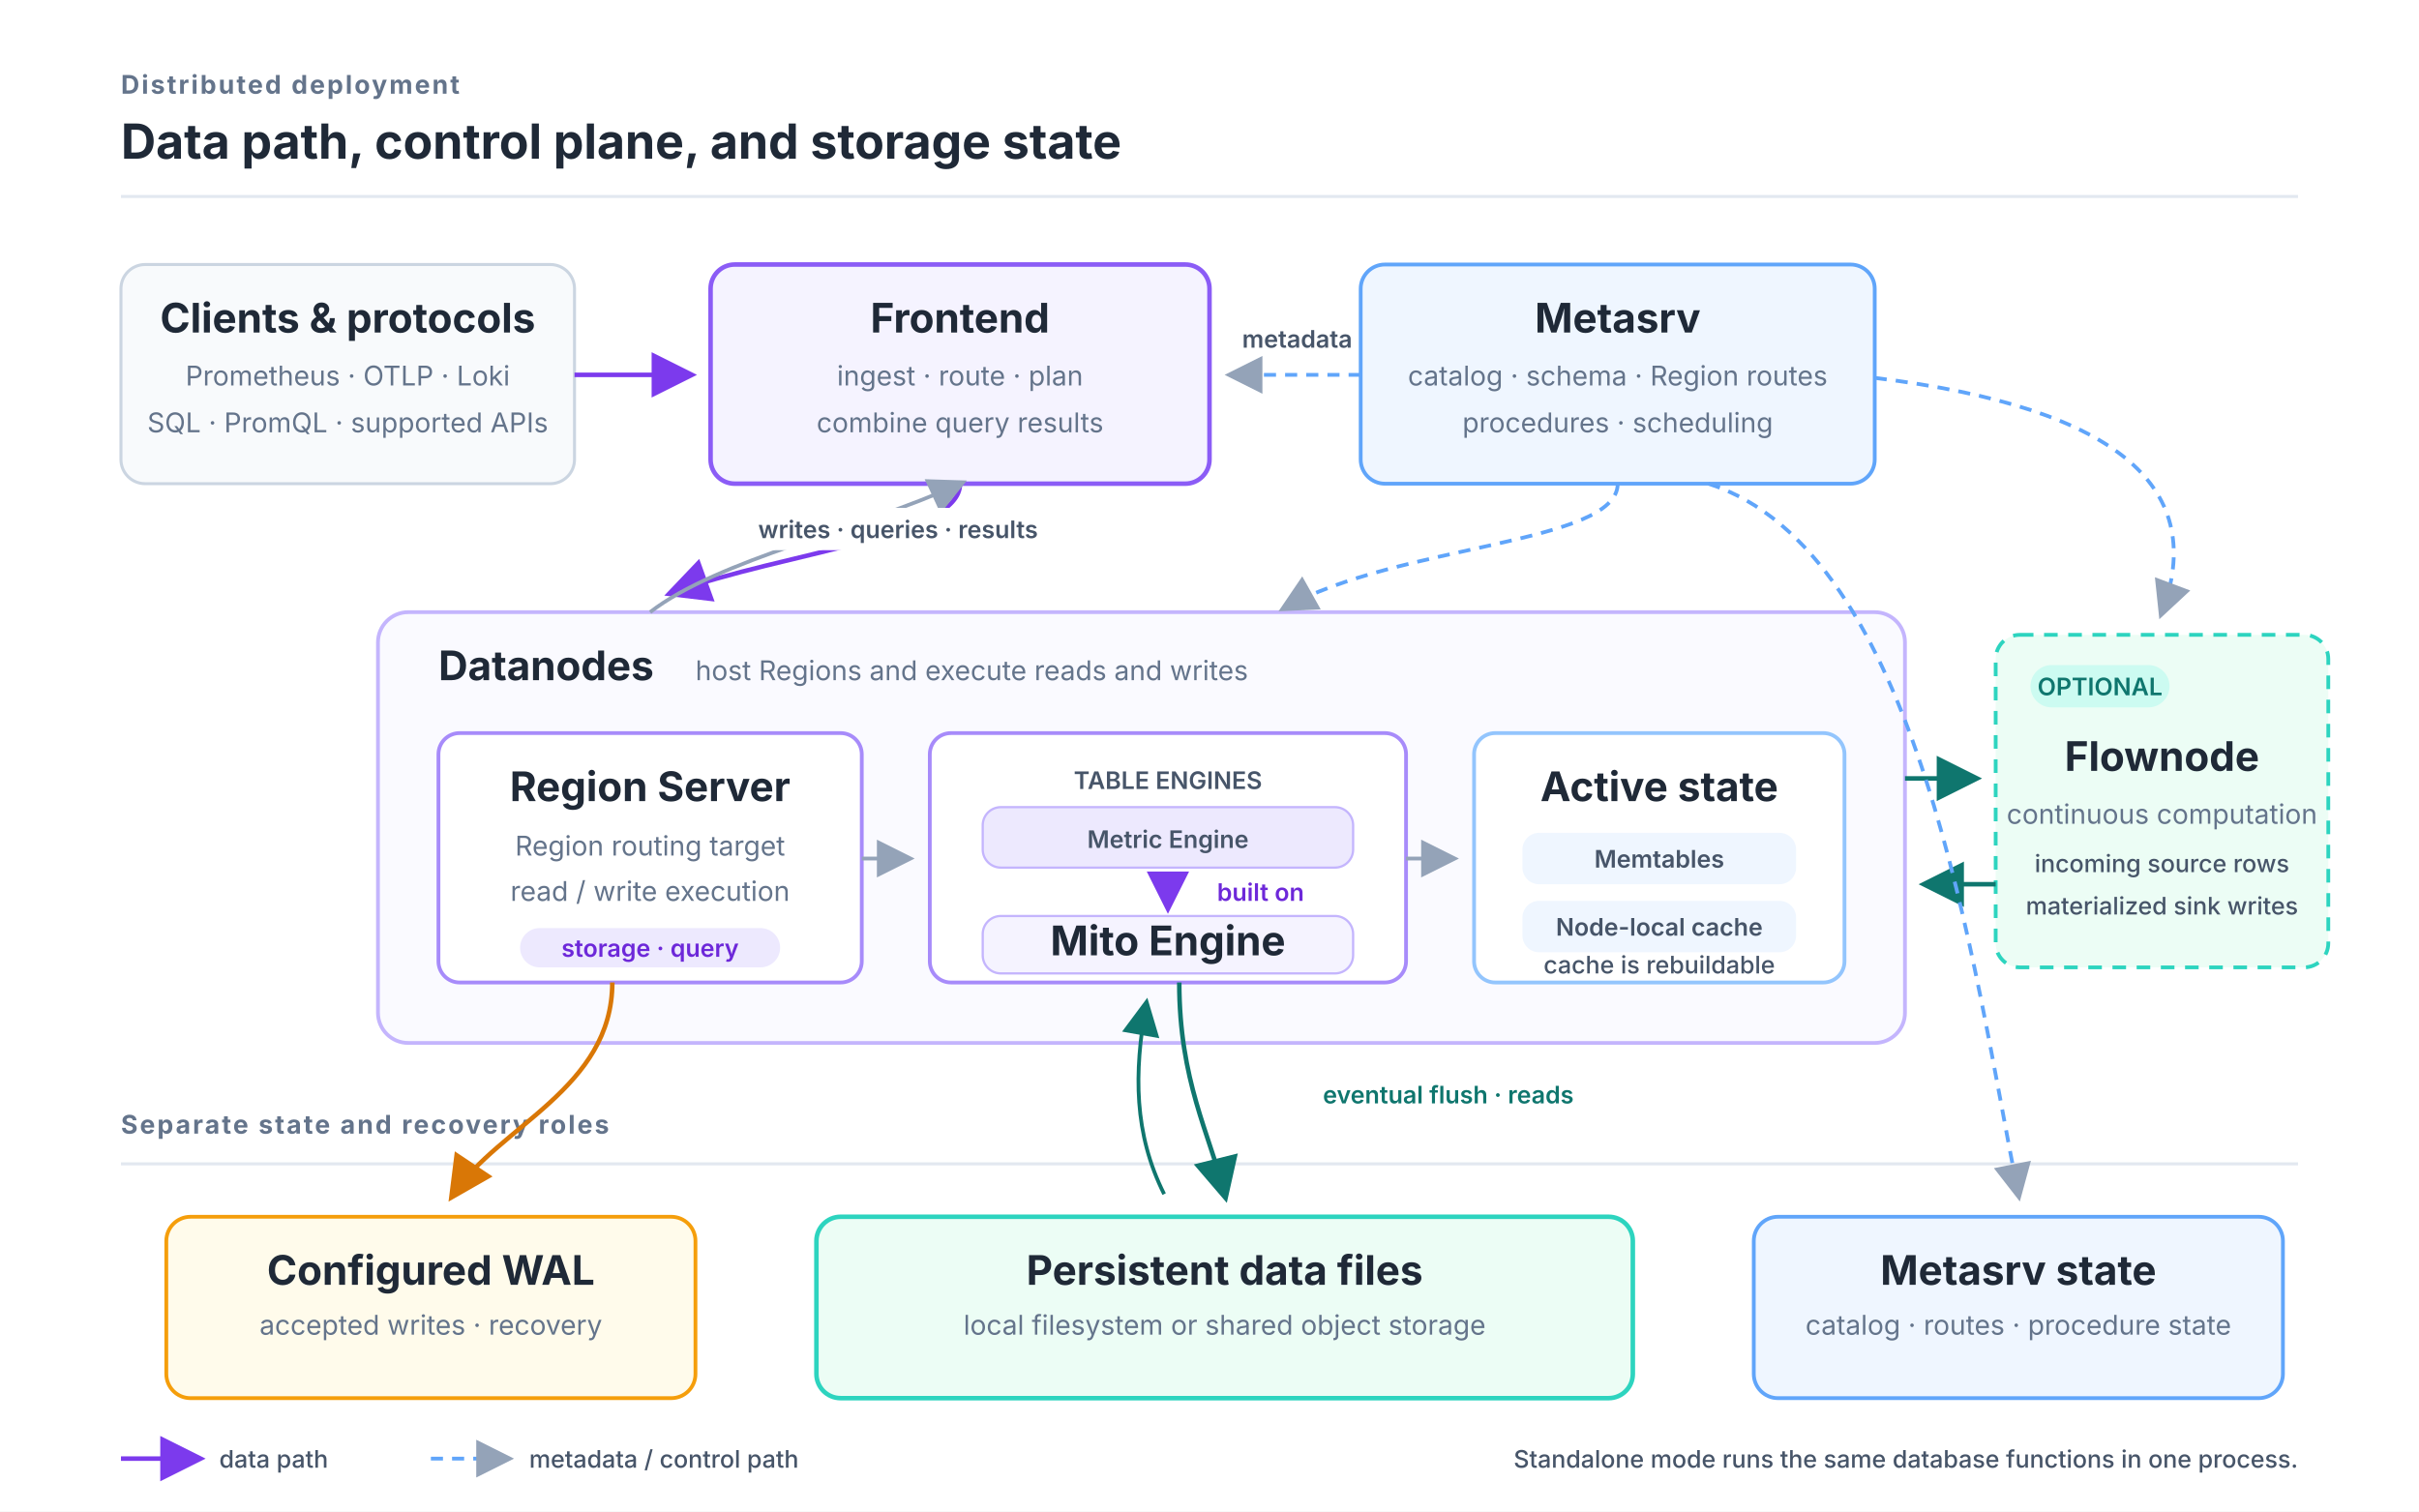
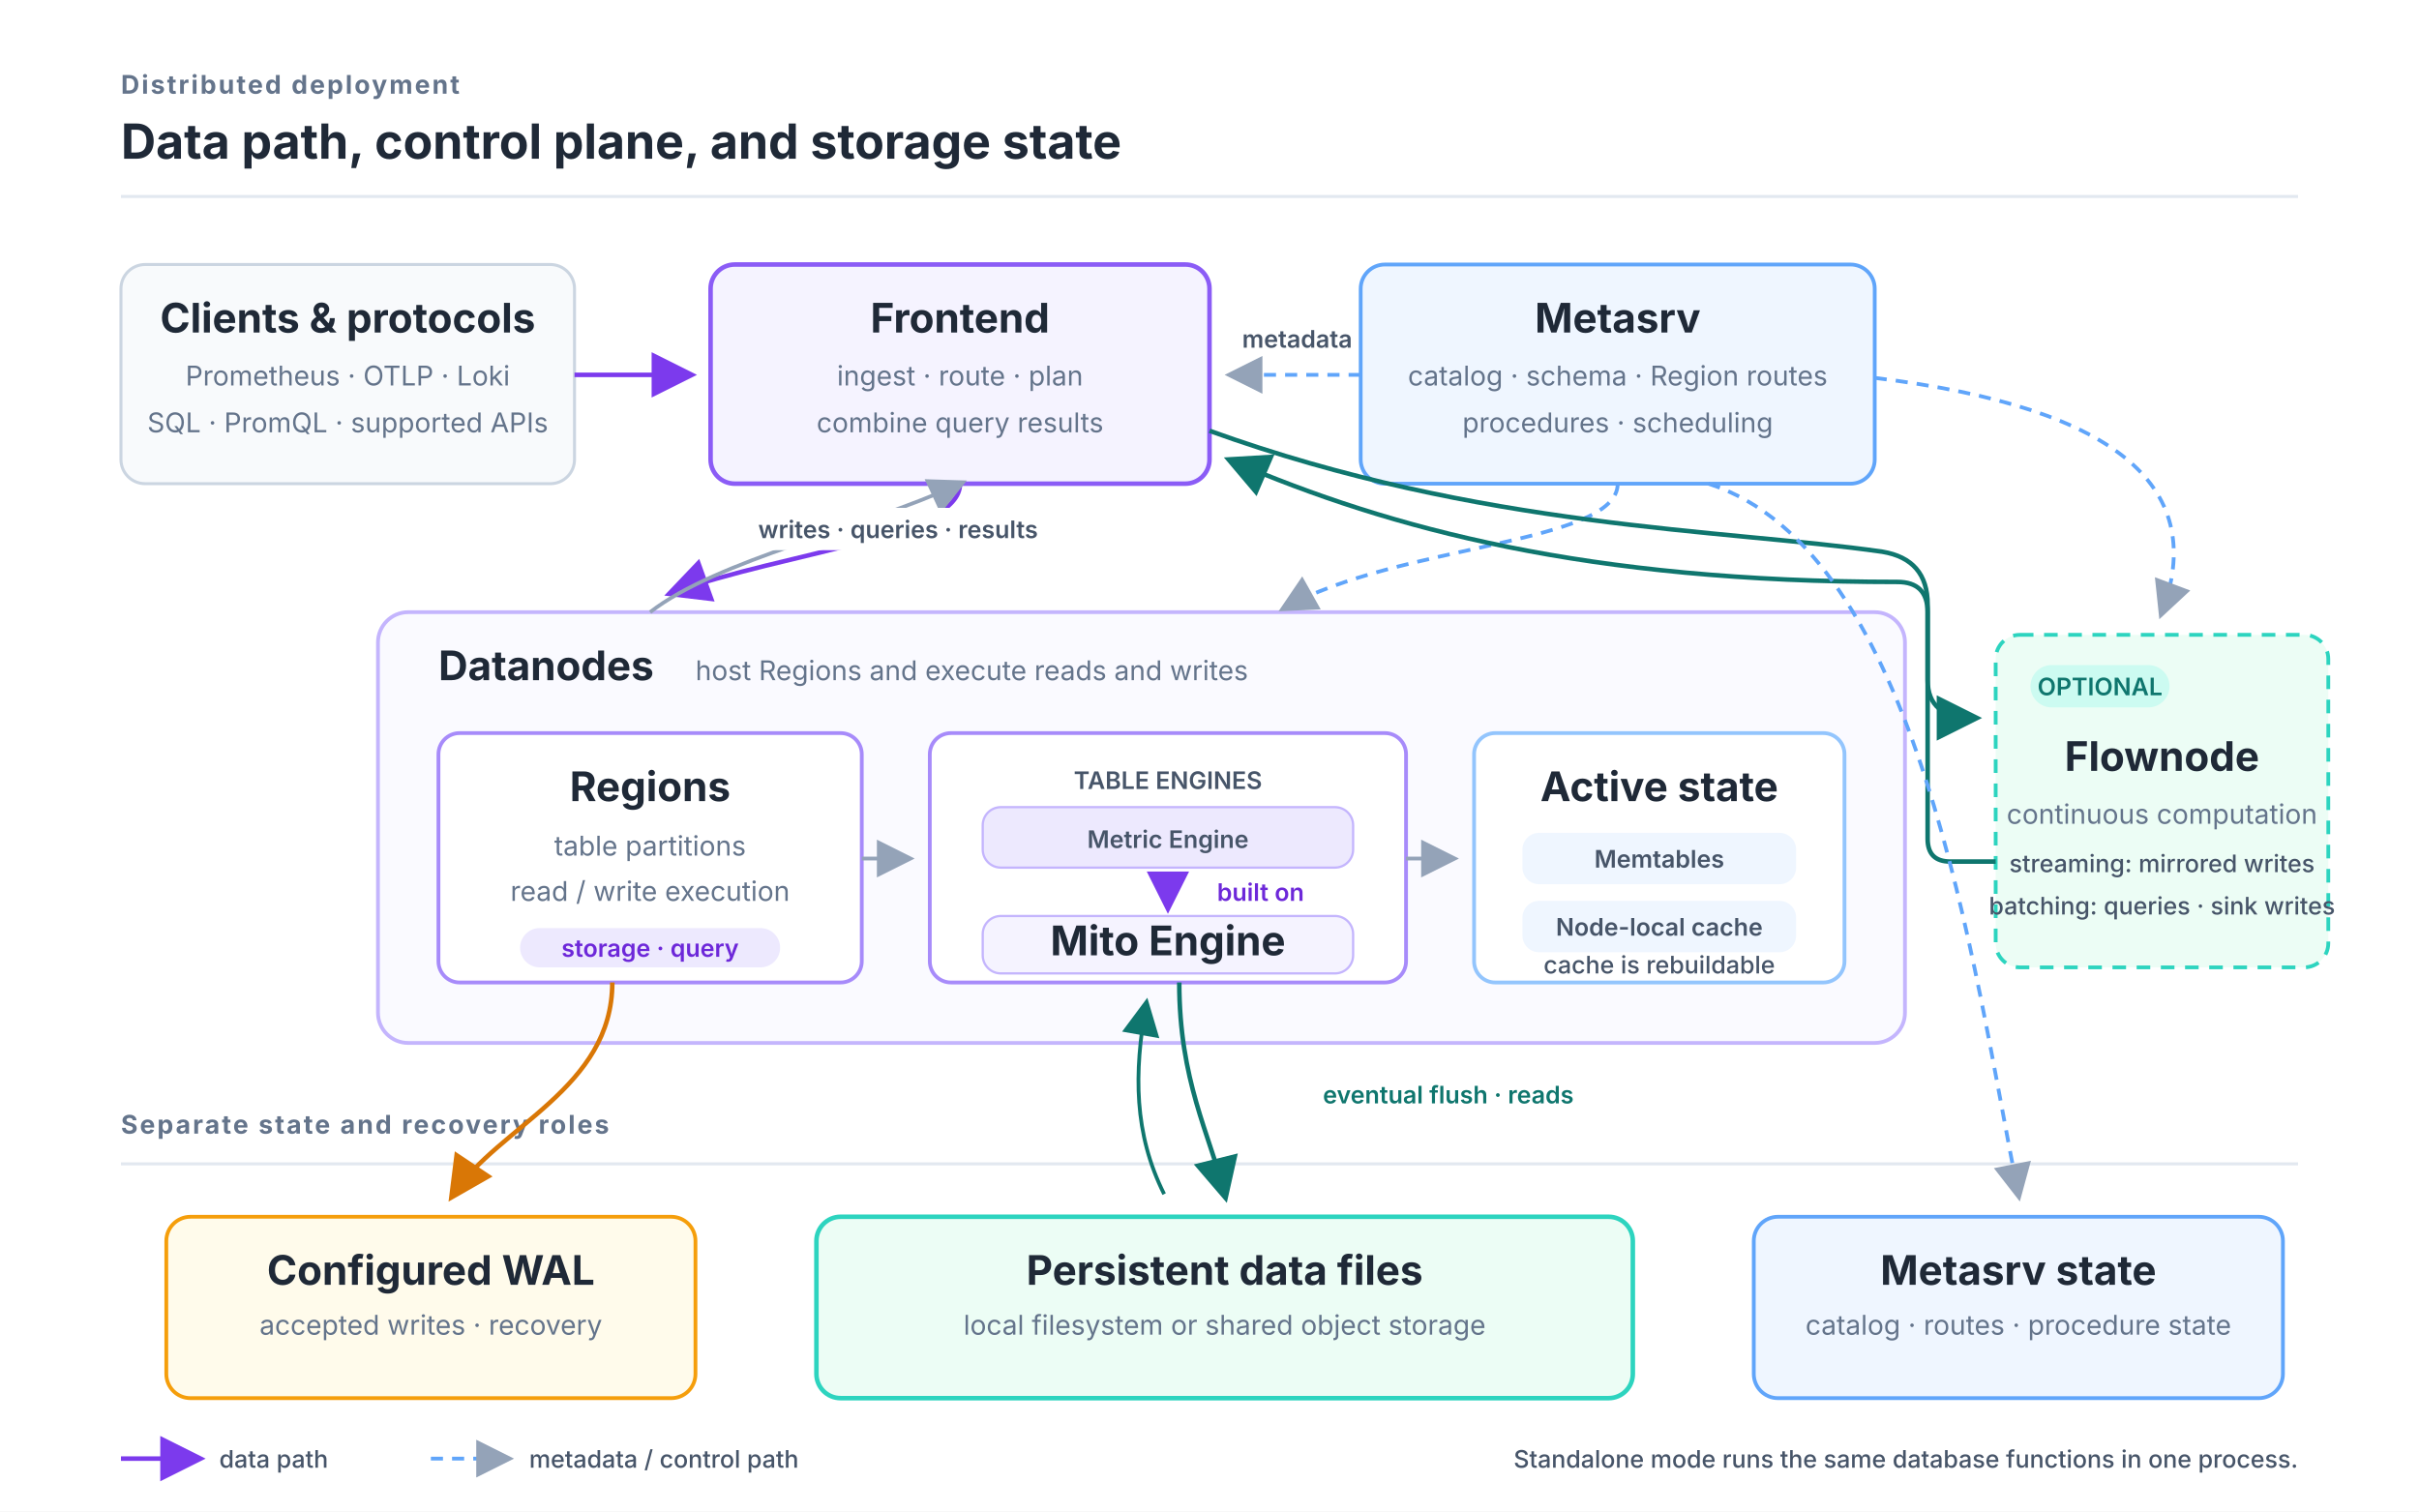
<svg xmlns="http://www.w3.org/2000/svg" width="1600" height="1000" viewBox="0 0 1600 1000" role="img" aria-labelledby="title desc">
  <defs>
    <marker id="arrow-slate" markerWidth="10" markerHeight="10" refX="8" refY="5" orient="auto" markerUnits="strokeWidth">
      <path d="M0,0 L10,5 L0,10 z" fill="#94A3B8" />
    </marker>
    <marker id="arrow-purple" markerWidth="10" markerHeight="10" refX="8" refY="5" orient="auto" markerUnits="strokeWidth">
      <path d="M0,0 L10,5 L0,10 z" fill="#7C3AED" />
    </marker>
    <marker id="arrow-teal" markerWidth="10" markerHeight="10" refX="8" refY="5" orient="auto" markerUnits="strokeWidth">
      <path d="M0,0 L10,5 L0,10 z" fill="#0F766E" />
    </marker>
    <marker id="arrow-amber" markerWidth="10" markerHeight="10" refX="8" refY="5" orient="auto" markerUnits="strokeWidth">
      <path d="M0,0 L10,5 L0,10 z" fill="#D97706" />
    </marker>
    <style>
      .kicker { font: 650 17px Inter, ui-sans-serif, system-ui, -apple-system, BlinkMacSystemFont, "Segoe UI", sans-serif; letter-spacing: .08em; text-transform: uppercase; fill: #64748B; }
      .headline { font: 650 32px Inter, ui-sans-serif, system-ui, -apple-system, BlinkMacSystemFont, "Segoe UI", sans-serif; fill: #1F2937; }
      .title { font: 650 27px Inter, ui-sans-serif, system-ui, -apple-system, BlinkMacSystemFont, "Segoe UI", sans-serif; fill: #1F2937; }
      .subtitle { font: 400 18px Inter, ui-sans-serif, system-ui, -apple-system, BlinkMacSystemFont, "Segoe UI", sans-serif; fill: #64748B; }
      .small { font: 500 16px Inter, ui-sans-serif, system-ui, -apple-system, BlinkMacSystemFont, "Segoe UI", sans-serif; fill: #475569; }
      .label { font: 600 16px Inter, ui-sans-serif, system-ui, -apple-system, BlinkMacSystemFont, "Segoe UI", sans-serif; fill: #475569; }
      .purple { font: 600 16px Inter, ui-sans-serif, system-ui, -apple-system, BlinkMacSystemFont, "Segoe UI", sans-serif; fill: #6D28D9; }
      .teal { font: 600 16px Inter, ui-sans-serif, system-ui, -apple-system, BlinkMacSystemFont, "Segoe UI", sans-serif; fill: #0F766E; }
      .amber { font: 600 16px Inter, ui-sans-serif, system-ui, -apple-system, BlinkMacSystemFont, "Segoe UI", sans-serif; fill: #B45309; }
    </style>
  </defs>
  <rect width="1600" height="1000" fill="#FFFFFF" />
  <text x="80" y="62" class="kicker">Distributed deployment</text>
  <text x="80" y="105" class="headline">Data path, control plane, and storage state</text>
  <line x1="80" y1="130" x2="1520" y2="130" stroke="#E2E8F0" stroke-width="2" />
  <rect x="80" y="175" width="300" height="145" rx="16" fill="#F8FAFC" stroke="#CBD5E1" stroke-width="2" />
  <text x="230" y="220" text-anchor="middle" class="title">Clients &amp; protocols</text>
  <text x="230" y="255" text-anchor="middle" class="subtitle">Prometheus · OTLP · Loki</text>
  <text x="230" y="286" text-anchor="middle" class="subtitle">SQL · PromQL · supported APIs</text>
  <rect x="470" y="175" width="330" height="145" rx="16" fill="#F5F3FF" stroke="#8B5CF6" stroke-width="3" />
  <text x="635" y="220" text-anchor="middle" class="title">Frontend</text>
  <text x="635" y="255" text-anchor="middle" class="subtitle">ingest · route · plan</text>
  <text x="635" y="286" text-anchor="middle" class="subtitle">combine query results</text>
  <path d="M380 248 L455 248" fill="none" stroke="#7C3AED" stroke-width="3" marker-end="url(#arrow-purple)" />
  <rect x="900" y="175" width="340" height="145" rx="16" fill="#EFF6FF" stroke="#60A5FA" stroke-width="2.5" />
  <text x="1070" y="220" text-anchor="middle" class="title">Metasrv</text>
  <text x="1070" y="255" text-anchor="middle" class="subtitle">catalog · schema · Region routes</text>
  <text x="1070" y="286" text-anchor="middle" class="subtitle">procedures · scheduling</text>
  <path d="M900 248 L815 248" fill="none" stroke="#60A5FA" stroke-width="2.5" stroke-dasharray="8 6" marker-end="url(#arrow-slate)" />
  <text x="858" y="230" text-anchor="middle" class="label">metadata</text>
  <rect x="250" y="405" width="1010" height="285" rx="20" fill="#FAFAFF" stroke="#C4B5FD" stroke-width="2.5" />
  <text x="290" y="450" class="title">Datanodes</text>
  <text x="460" y="450" class="subtitle">host Regions and execute reads and writes</text>
  <rect x="290" y="485" width="280" height="165" rx="14" fill="#FFFFFF" stroke="#A78BFA" stroke-width="2.5" />
-   <text x="430" y="530" text-anchor="middle" class="title">Region Server</text>
-   <text x="430" y="566" text-anchor="middle" class="subtitle">Region routing target</text>
+   <text x="430" y="530" text-anchor="middle" class="title">Regions</text>
+   <text x="430" y="566" text-anchor="middle" class="subtitle">table partitions</text>
  <text x="430" y="596" text-anchor="middle" class="subtitle">read / write execution</text>
  <rect x="344" y="614" width="172" height="26" rx="13" fill="#EDE9FE" />
  <text x="430" y="633" text-anchor="middle" class="purple">storage · query</text>
  <rect x="615" y="485" width="315" height="165" rx="14" fill="#FFFFFF" stroke="#A78BFA" stroke-width="2.5" />
  <text x="772.5" y="522" text-anchor="middle" class="label">TABLE ENGINES</text>
  <rect x="650" y="534" width="245" height="40" rx="12" fill="#EDE9FE" stroke="#C4B5FD" stroke-width="1.5" />
  <text x="772.5" y="561" text-anchor="middle" class="label">Metric Engine</text>
  <path d="M772.5 578 L772.5 599" fill="none" stroke="#8B5CF6" stroke-width="2.8" marker-end="url(#arrow-purple)" />
  <text x="805" y="596" class="purple">built on</text>
  <rect x="650" y="606" width="245" height="38" rx="12" fill="#F5F3FF" stroke="#C4B5FD" stroke-width="1.5" />
  <text x="772.5" y="632" text-anchor="middle" class="title">Mito Engine</text>
  <rect x="975" y="485" width="245" height="165" rx="14" fill="#FFFFFF" stroke="#93C5FD" stroke-width="2.5" />
  <text x="1097.5" y="530" text-anchor="middle" class="title">Active state</text>
  <rect x="1007" y="551" width="181" height="34" rx="11" fill="#EFF6FF" />
  <text x="1097.5" y="574" text-anchor="middle" class="label">Memtables</text>
  <rect x="1007" y="596" width="181" height="34" rx="11" fill="#EFF6FF" />
  <text x="1097.5" y="619" text-anchor="middle" class="label">Node-local cache</text>
  <text x="1097.5" y="644" text-anchor="middle" class="small">cache is rebuildable</text>
  <path d="M635 320 C635 355, 520 365, 445 392" fill="none" stroke="#7C3AED" stroke-width="3" marker-end="url(#arrow-purple)" />
  <path d="M430 405 C475 370, 570 350, 635 320" fill="none" stroke="#94A3B8" stroke-width="2.5" marker-end="url(#arrow-slate)" />
  <rect x="485" y="336" width="218" height="28" rx="14" fill="#FFFFFF" />
  <text x="594" y="356" text-anchor="middle" class="label">writes · queries · results</text>
  <path d="M570 568 L600 568" fill="none" stroke="#94A3B8" stroke-width="2.5" marker-end="url(#arrow-slate)" />
  <path d="M930 568 L960 568" fill="none" stroke="#94A3B8" stroke-width="2.5" marker-end="url(#arrow-slate)" />
  <path d="M1070 320 C1070 360, 925 360, 850 402" fill="none" stroke="#60A5FA" stroke-width="2.5" stroke-dasharray="8 6" marker-end="url(#arrow-slate)" />
  <rect x="1320" y="420" width="220" height="220" rx="16" fill="#ECFDF5" stroke="#2DD4BF" stroke-width="2.5" stroke-dasharray="9 7" />
  <rect x="1343" y="440" width="92" height="28" rx="14" fill="#CCFBF1" />
  <text x="1389" y="460" text-anchor="middle" class="teal">OPTIONAL</text>
  <text x="1430" y="510" text-anchor="middle" class="title">Flownode</text>
  <text x="1430" y="545" text-anchor="middle" class="subtitle">continuous computation</text>
-   <text x="1430" y="577" text-anchor="middle" class="small">incoming source rows</text>
-   <text x="1430" y="605" text-anchor="middle" class="small">materialized sink writes</text>
-   <path d="M1260 515 L1305 515" fill="none" stroke="#0F766E" stroke-width="3" marker-end="url(#arrow-teal)" />
-   <path d="M1320 585 L1275 585" fill="none" stroke="#0F766E" stroke-width="3" marker-end="url(#arrow-teal)" />
+   <text x="1430" y="577" text-anchor="middle" class="small">streaming: mirrored writes</text>
+   <text x="1430" y="605" text-anchor="middle" class="small">batching: queries · sink writes</text>
+   <path d="M800 285 C980 350, 1140 350, 1245 365 Q1275 370, 1275 400 L1275 450 Q1275 475, 1305 475" fill="none" stroke="#0F766E" stroke-width="3" marker-end="url(#arrow-teal)" />
+   <path d="M1320 570 L1290 570 Q1275 570, 1275 555 L1275 405 Q1275 385, 1255 385 C1050 385, 920 350, 815 305" fill="none" stroke="#0F766E" stroke-width="3" marker-end="url(#arrow-teal)" />
  <path d="M1240 250 C1405 270, 1460 325, 1430 405" fill="none" stroke="#60A5FA" stroke-width="2.5" stroke-dasharray="8 6" marker-end="url(#arrow-slate)" />
  <text x="80" y="750" class="kicker">Separate state and recovery roles</text>
  <line x1="80" y1="770" x2="1520" y2="770" stroke="#E2E8F0" stroke-width="2" />
  <rect x="110" y="805" width="350" height="120" rx="16" fill="#FFFBEB" stroke="#F59E0B" stroke-width="2.5" />
  <text x="285" y="850" text-anchor="middle" class="title">Configured WAL</text>
  <text x="285" y="883" text-anchor="middle" class="subtitle">accepted writes · recovery</text>
  <path d="M405 650 C405 720, 330 745, 300 790" fill="none" stroke="#D97706" stroke-width="3" marker-end="url(#arrow-amber)" />
  <rect x="540" y="805" width="540" height="120" rx="16" fill="#ECFDF5" stroke="#2DD4BF" stroke-width="3" />
  <text x="810" y="850" text-anchor="middle" class="title">Persistent data files</text>
  <text x="810" y="883" text-anchor="middle" class="subtitle">local filesystem or shared object storage</text>
  <path d="M780 650 C780 715, 800 750, 810 790" fill="none" stroke="#0F766E" stroke-width="3" marker-end="url(#arrow-teal)" />
  <path d="M770 790 C750 750, 750 710, 758 665" fill="none" stroke="#0F766E" stroke-width="2.5" marker-end="url(#arrow-teal)" />
  <text x="875" y="730" class="teal">eventual flush · reads</text>
  <rect x="1160" y="805" width="350" height="120" rx="16" fill="#EFF6FF" stroke="#60A5FA" stroke-width="2.5" />
  <text x="1335" y="850" text-anchor="middle" class="title">Metasrv state</text>
  <text x="1335" y="883" text-anchor="middle" class="subtitle">catalog · routes · procedure state</text>
  <path d="M1130 320 C1270 365, 1305 640, 1335 790" fill="none" stroke="#60A5FA" stroke-width="2.5" stroke-dasharray="8 6" marker-end="url(#arrow-slate)" />
  <line x1="80" y1="965" x2="130" y2="965" stroke="#7C3AED" stroke-width="3" marker-end="url(#arrow-purple)" />
  <text x="145" y="971" class="small">data path</text>
  <line x1="285" y1="965" x2="335" y2="965" stroke="#60A5FA" stroke-width="2.5" stroke-dasharray="8 6" marker-end="url(#arrow-slate)" />
  <text x="350" y="971" class="small">metadata / control path</text>
  <text x="1520" y="971" text-anchor="end" class="small">Standalone mode runs the same database functions in one process.</text>
</svg>
